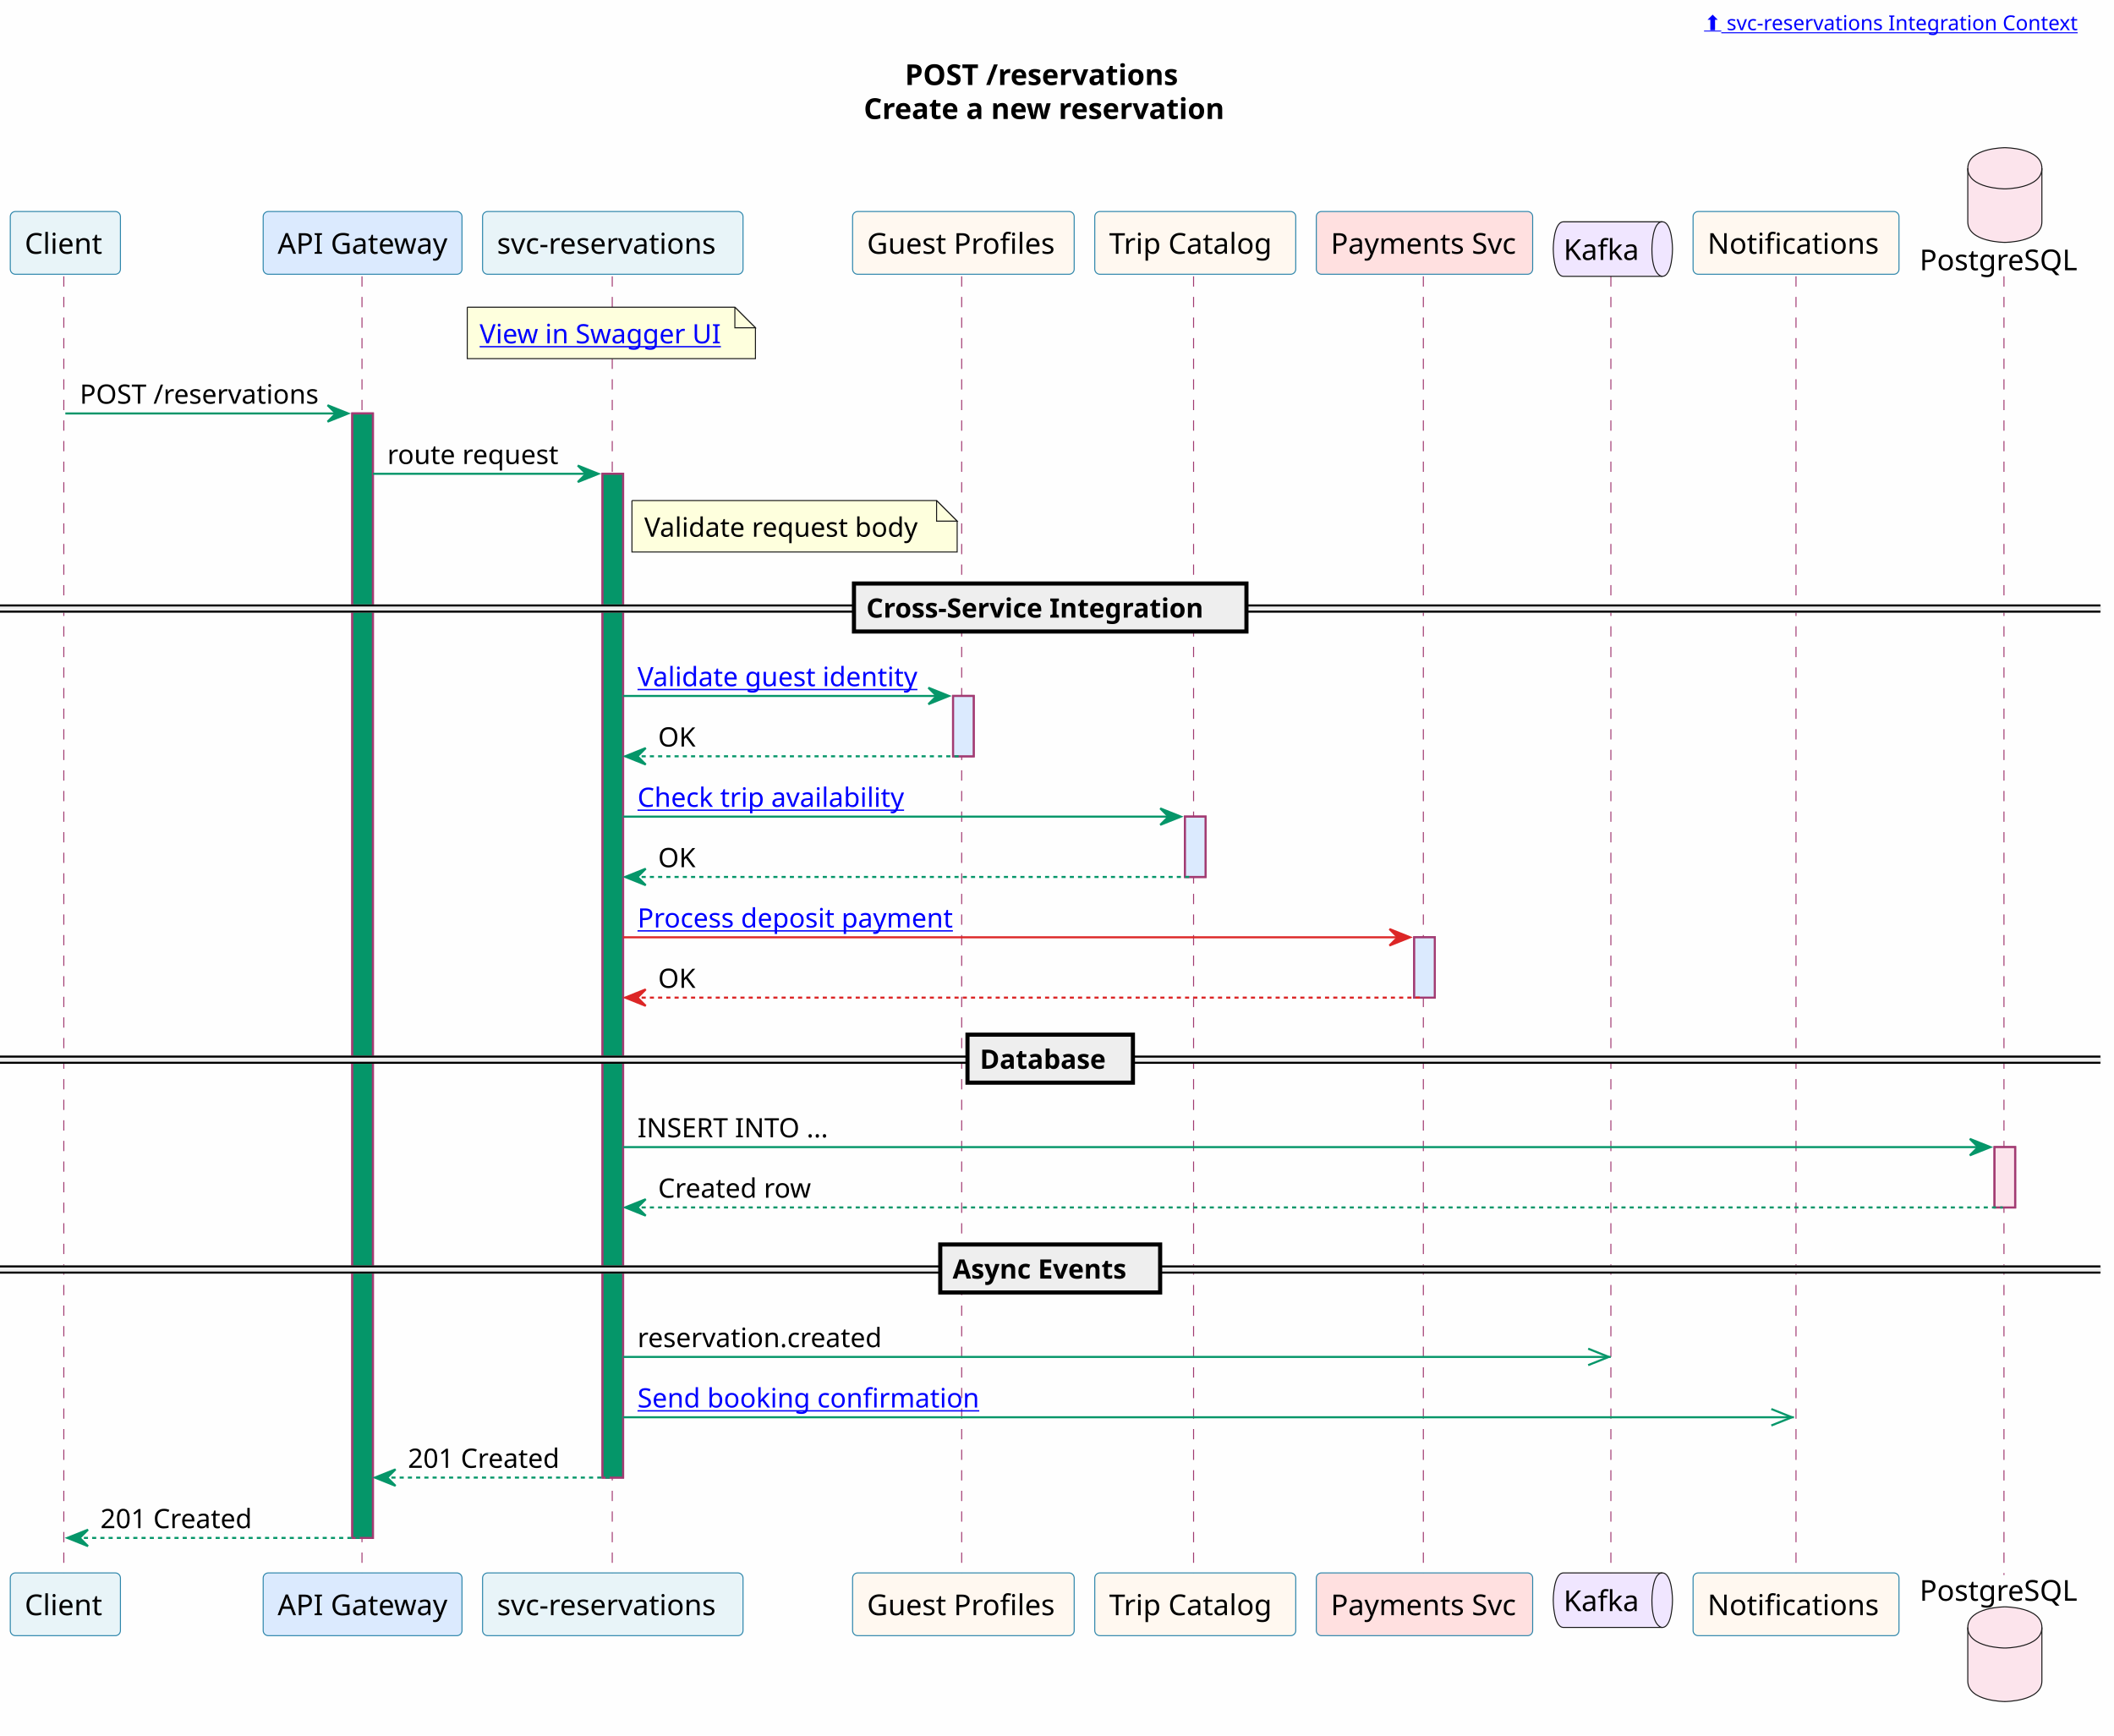
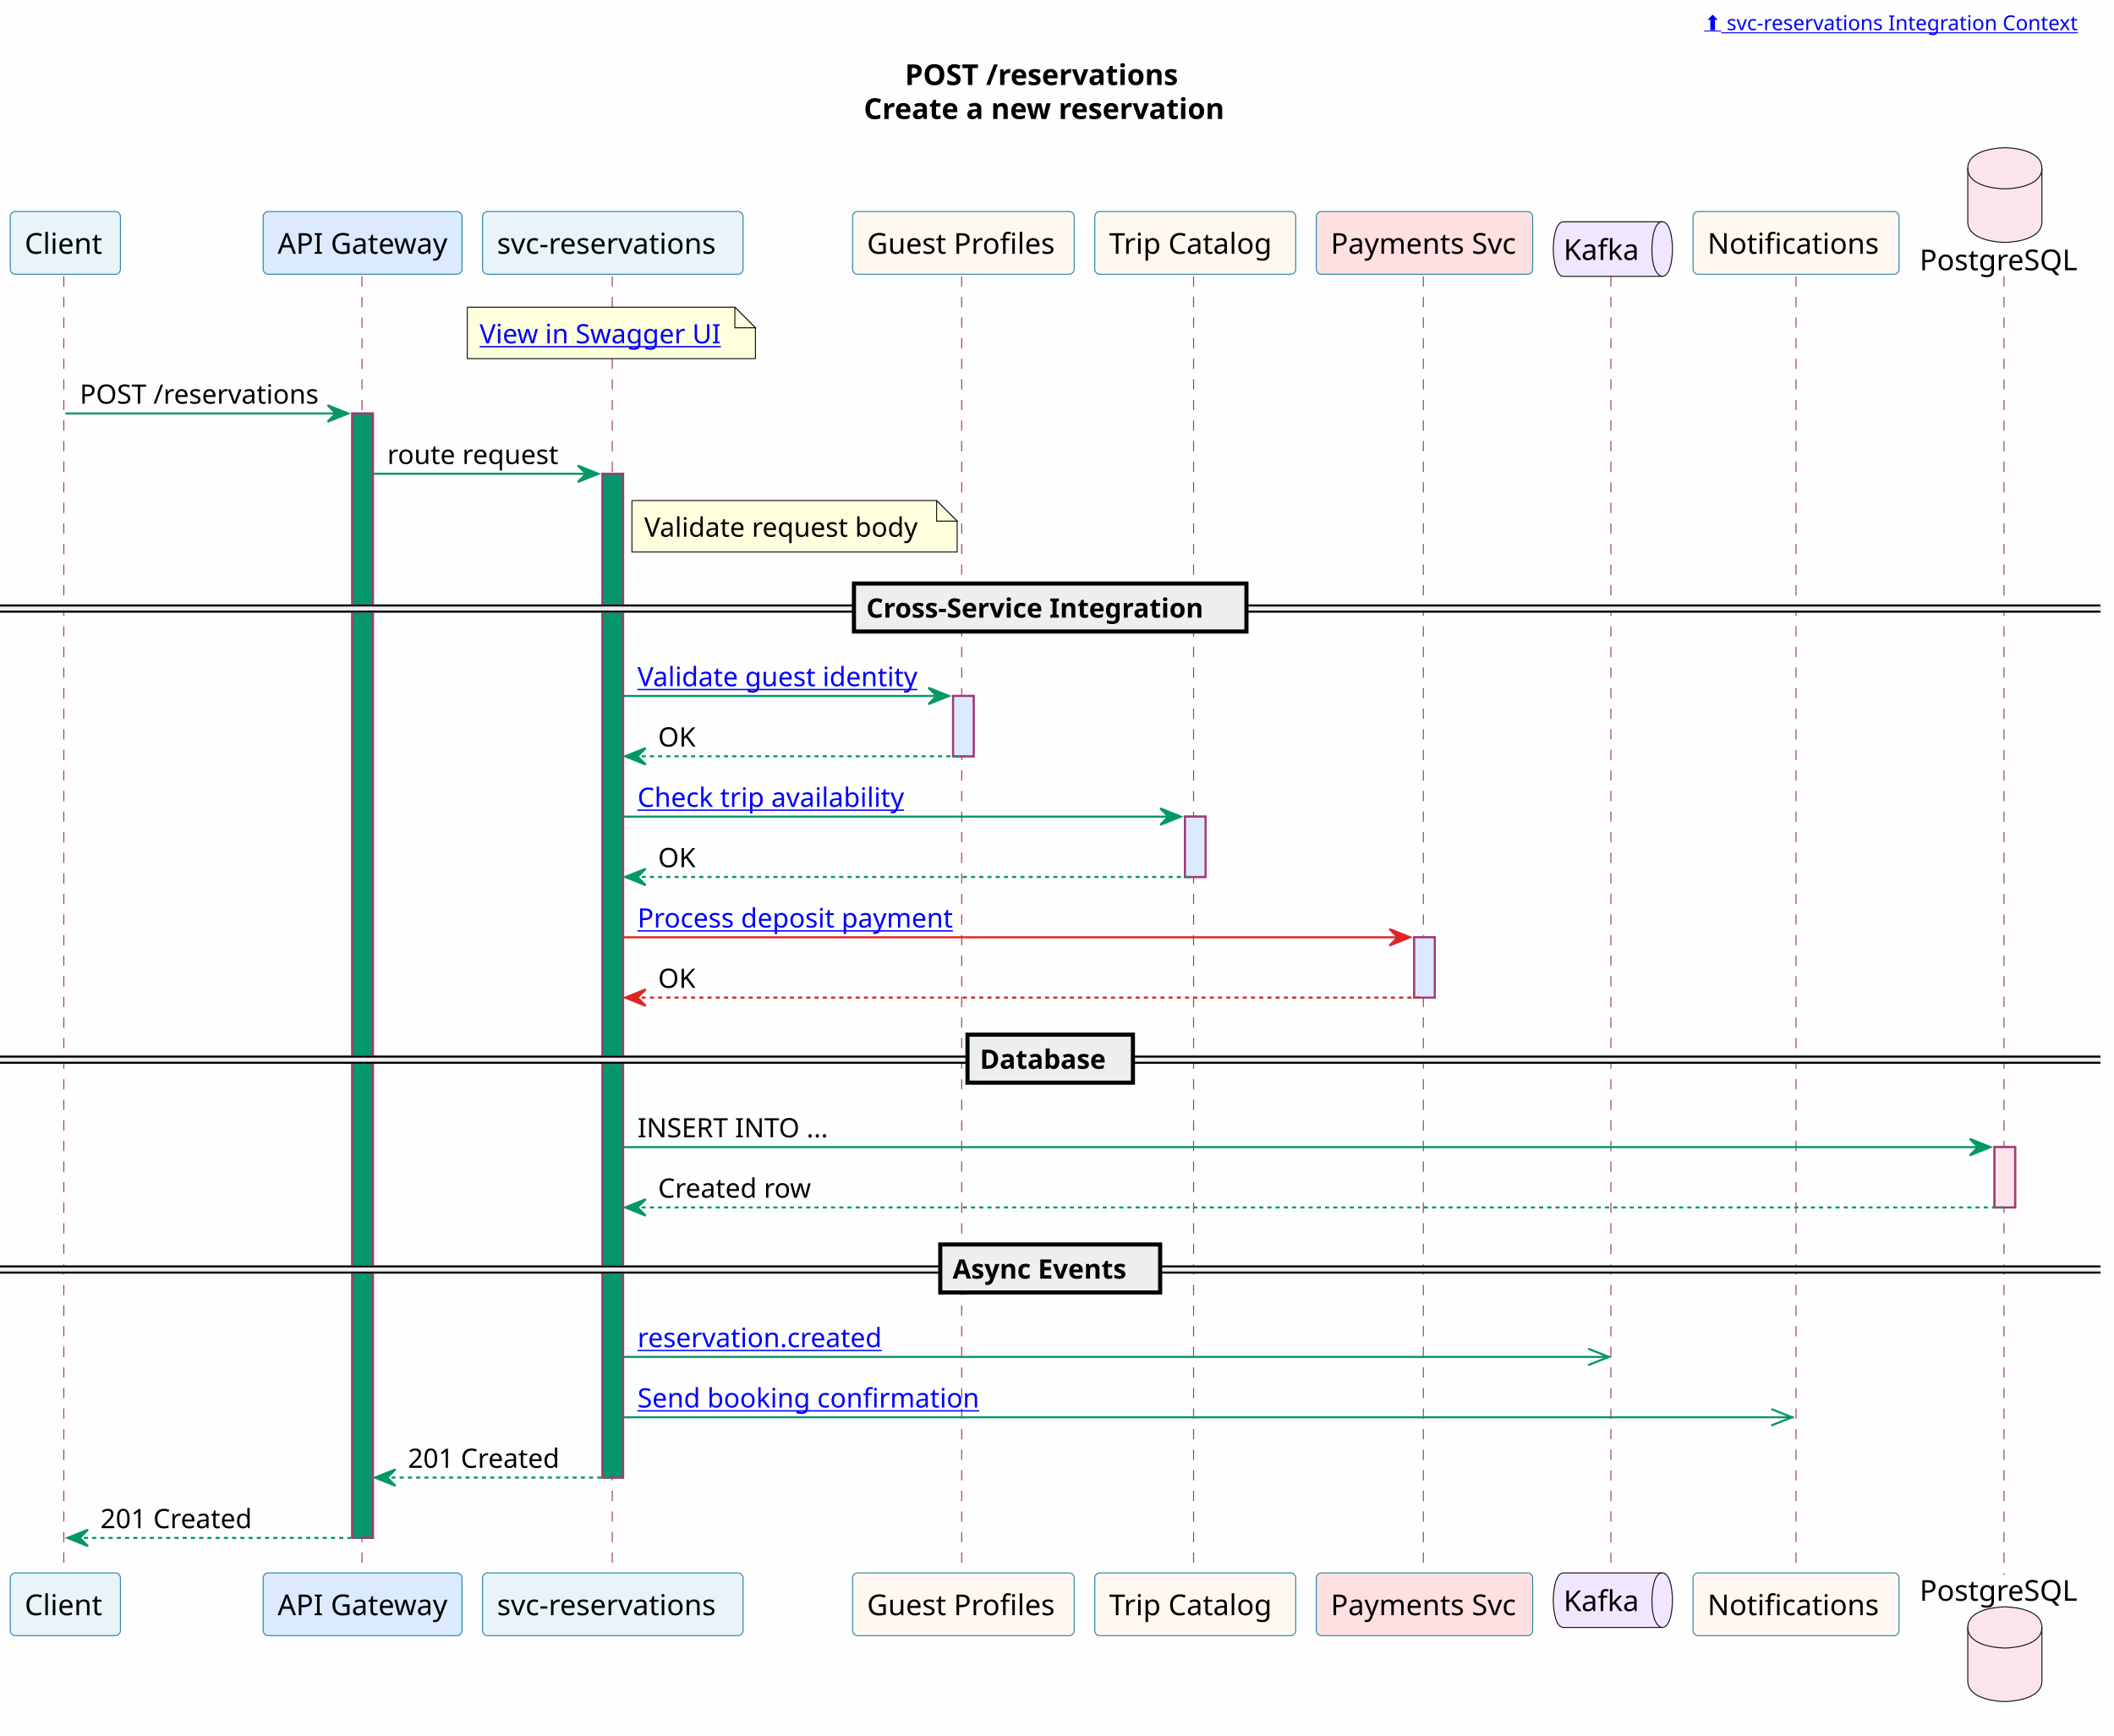
<svg xmlns="http://www.w3.org/2000/svg" xmlns:xlink="http://www.w3.org/1999/xlink" contentStyleType="text/css" data-diagram-type="SEQUENCE" height="843px" preserveAspectRatio="none" style="width:1027px;height:843px;background:#FEFEFE;" version="1.1" viewBox="0 0 1027 843" width="1027px" zoomAndPan="magnify">
  <defs />
  <g>
    <rect fill="#FEFEFE" height="843" style="stroke:none;stroke-width:1;" width="1027" x="0" y="0" />
    <text fill="#000000" font-family="Segoe UI" font-size="14" font-weight="bold" lengthAdjust="spacing" textLength="140.164" x="439.615" y="41.312">POST /reservations</text>
    <text fill="#000000" font-family="Segoe UI" font-size="14" font-weight="bold" lengthAdjust="spacing" textLength="180.148" x="419.623" y="57.801">Create a new reservation</text>
    <g>
      <rect fill="#059669" height="546.279" style="stroke:#A23B72;stroke-width:1;" width="10" x="171.148" y="200.863" />
    </g>
    <g>
      <rect fill="#059669" height="487.658" style="stroke:#A23B72;stroke-width:1;" width="10" x="292.704" y="230.174" />
    </g>
    <g>
      <rect fill="#DBEAFE" height="29.311" style="stroke:#A23B72;stroke-width:1;" width="10" x="463.022" y="338.106" />
    </g>
    <g>
      <rect fill="#DBEAFE" height="29.311" style="stroke:#A23B72;stroke-width:1;" width="10" x="575.664" y="396.727" />
    </g>
    <g>
      <rect fill="#DBEAFE" height="29.311" style="stroke:#A23B72;stroke-width:1;" width="10" x="687.03" y="455.348" />
    </g>
    <g>
      <rect fill="#FCE4EC" height="29.311" style="stroke:#A23B72;stroke-width:1;" width="10" x="968.969" y="557.279" />
    </g>
    <g>
      <rect fill="#000000" fill-opacity="0" height="630.9" width="8" x="27.752" y="134.242" />
      <line style="stroke:#A23B72;stroke-width:0.5;stroke-dasharray:5,5;" x1="31" x2="31" y1="134.242" y2="765.143" />
    </g>
    <g>
      <rect fill="#000000" fill-opacity="0" height="630.9" width="8" x="172.148" y="134.242" />
      <line style="stroke:#A23B72;stroke-width:0.5;stroke-dasharray:5,5;" x1="175.859" x2="175.859" y1="134.242" y2="765.143" />
    </g>
    <g>
      <rect fill="#000000" fill-opacity="0" height="630.9" width="8" x="293.704" y="134.242" />
      <line style="stroke:#A23B72;stroke-width:0.5;stroke-dasharray:5,5;" x1="297.438" x2="297.438" y1="134.242" y2="765.143" />
    </g>
    <g>
      <rect fill="#000000" fill-opacity="0" height="630.9" width="8" x="464.022" y="134.242" />
      <line style="stroke:#A23B72;stroke-width:0.5;stroke-dasharray:5,5;" x1="467.196" x2="467.196" y1="134.242" y2="765.143" />
    </g>
    <g>
      <rect fill="#000000" fill-opacity="0" height="630.9" width="8" x="576.664" y="134.242" />
      <line style="stroke:#A23B72;stroke-width:0.5;stroke-dasharray:5,5;" x1="579.848" x2="579.848" y1="134.242" y2="765.143" />
    </g>
    <g>
      <rect fill="#000000" fill-opacity="0" height="630.9" width="8" x="688.03" y="134.242" />
      <line style="stroke:#A23B72;stroke-width:0.5;stroke-dasharray:5,5;" x1="691.479" x2="691.479" y1="134.242" y2="765.143" />
    </g>
    <g>
      <rect fill="#000000" fill-opacity="0" height="630.9" width="8" x="779.548" y="134.242" />
      <line style="stroke:#A23B72;stroke-width:0.5;stroke-dasharray:5,5;" x1="782.582" x2="782.582" y1="134.242" y2="765.143" />
    </g>
    <g>
      <rect fill="#000000" fill-opacity="0" height="630.9" width="8" x="868.529" y="134.242" />
      <line style="stroke:#A23B72;stroke-width:0.5;stroke-dasharray:5,5;" x1="872.514" x2="872.514" y1="134.242" y2="765.143" />
    </g>
    <g>
      <rect fill="#000000" fill-opacity="0" height="630.9" width="8" x="969.969" y="134.242" />
      <line style="stroke:#A23B72;stroke-width:0.5;stroke-dasharray:5,5;" x1="973.544" x2="973.544" y1="134.242" y2="765.143" />
    </g>
    <g class="participant participant-head" data-participant="Client">
      <a href="/applications/" target="_top" title="/applications/" xlink:actuate="onRequest" xlink:href="/applications/" xlink:show="new" xlink:title="/applications/" xlink:type="simple">
        <rect fill="#E8F4F8" height="30.488" rx="2.5" ry="2.5" style="stroke:#2E86AB;stroke-width:0.5;" width="53.505" x="5" y="102.754" />
        <text fill="#000000" font-family="Segoe UI" font-size="14" lengthAdjust="spacing" textLength="39.505" x="12" y="123.289">Client</text>
      </a>
    </g>
    <g class="participant participant-tail" data-participant="Client">
      <a href="/applications/" target="_top" title="/applications/" xlink:actuate="onRequest" xlink:href="/applications/" xlink:show="new" xlink:title="/applications/" xlink:type="simple">
        <rect fill="#E8F4F8" height="30.488" rx="2.5" ry="2.5" style="stroke:#2E86AB;stroke-width:0.5;" width="53.505" x="5" y="764.143" />
        <text fill="#000000" font-family="Segoe UI" font-size="14" lengthAdjust="spacing" textLength="39.505" x="12" y="784.678">Client</text>
      </a>
    </g>
    <g class="participant participant-head" data-participant="GW">
      <rect fill="#DBEAFE" height="30.488" rx="2.5" ry="2.5" style="stroke:#2E86AB;stroke-width:0.5;" width="96.578" x="127.859" y="102.754" />
      <text fill="#000000" font-family="Segoe UI" font-size="14" lengthAdjust="spacing" textLength="82.578" x="134.859" y="123.289">API Gateway</text>
    </g>
    <g class="participant participant-tail" data-participant="GW">
      <rect fill="#DBEAFE" height="30.488" rx="2.5" ry="2.5" style="stroke:#2E86AB;stroke-width:0.5;" width="96.578" x="127.859" y="764.143" />
      <text fill="#000000" font-family="Segoe UI" font-size="14" lengthAdjust="spacing" textLength="82.578" x="134.859" y="784.678">API Gateway</text>
    </g>
    <g class="participant participant-head" data-participant="Svc">
      <a href="/microservices/svc-reservations/" target="_top" title="/microservices/svc-reservations/" xlink:actuate="onRequest" xlink:href="/microservices/svc-reservations/" xlink:show="new" xlink:title="/microservices/svc-reservations/" xlink:type="simple">
        <rect fill="#E8F4F8" height="30.488" rx="2.5" ry="2.5" style="stroke:#2E86AB;stroke-width:0.5;" width="126.533" x="234.438" y="102.754" />
        <text fill="#000000" font-family="Segoe UI" font-size="14" lengthAdjust="spacing" textLength="112.533" x="241.438" y="123.289">svc-reservations</text>
      </a>
    </g>
    <g class="participant participant-tail" data-participant="Svc">
      <a href="/microservices/svc-reservations/" target="_top" title="/microservices/svc-reservations/" xlink:actuate="onRequest" xlink:href="/microservices/svc-reservations/" xlink:show="new" xlink:title="/microservices/svc-reservations/" xlink:type="simple">
        <rect fill="#E8F4F8" height="30.488" rx="2.5" ry="2.5" style="stroke:#2E86AB;stroke-width:0.5;" width="126.533" x="234.438" y="764.143" />
        <text fill="#000000" font-family="Segoe UI" font-size="14" lengthAdjust="spacing" textLength="112.533" x="241.438" y="784.678">svc-reservations</text>
      </a>
    </g>
    <g class="participant participant-head" data-participant="GP">
      <a href="/microservices/svc-guest-profiles/" target="_top" title="/microservices/svc-guest-profiles/" xlink:actuate="onRequest" xlink:href="/microservices/svc-guest-profiles/" xlink:show="new" xlink:title="/microservices/svc-guest-profiles/" xlink:type="simple">
        <rect fill="#FFF8F0" height="30.488" rx="2.5" ry="2.5" style="stroke:#2E86AB;stroke-width:0.5;" width="107.652" x="414.196" y="102.754" />
        <text fill="#000000" font-family="Segoe UI" font-size="14" lengthAdjust="spacing" textLength="93.652" x="421.196" y="123.289">Guest Profiles</text>
      </a>
    </g>
    <g class="participant participant-tail" data-participant="GP">
      <a href="/microservices/svc-guest-profiles/" target="_top" title="/microservices/svc-guest-profiles/" xlink:actuate="onRequest" xlink:href="/microservices/svc-guest-profiles/" xlink:show="new" xlink:title="/microservices/svc-guest-profiles/" xlink:type="simple">
        <rect fill="#FFF8F0" height="30.488" rx="2.5" ry="2.5" style="stroke:#2E86AB;stroke-width:0.5;" width="107.652" x="414.196" y="764.143" />
        <text fill="#000000" font-family="Segoe UI" font-size="14" lengthAdjust="spacing" textLength="93.652" x="421.196" y="784.678">Guest Profiles</text>
      </a>
    </g>
    <g class="participant participant-head" data-participant="TC">
      <a href="/microservices/svc-trip-catalog/" target="_top" title="/microservices/svc-trip-catalog/" xlink:actuate="onRequest" xlink:href="/microservices/svc-trip-catalog/" xlink:show="new" xlink:title="/microservices/svc-trip-catalog/" xlink:type="simple">
        <rect fill="#FFF8F0" height="30.488" rx="2.5" ry="2.5" style="stroke:#2E86AB;stroke-width:0.5;" width="97.631" x="531.848" y="102.754" />
        <text fill="#000000" font-family="Segoe UI" font-size="14" lengthAdjust="spacing" textLength="83.631" x="538.848" y="123.289">Trip Catalog</text>
      </a>
    </g>
    <g class="participant participant-tail" data-participant="TC">
      <a href="/microservices/svc-trip-catalog/" target="_top" title="/microservices/svc-trip-catalog/" xlink:actuate="onRequest" xlink:href="/microservices/svc-trip-catalog/" xlink:show="new" xlink:title="/microservices/svc-trip-catalog/" xlink:type="simple">
        <rect fill="#FFF8F0" height="30.488" rx="2.5" ry="2.5" style="stroke:#2E86AB;stroke-width:0.5;" width="97.631" x="531.848" y="764.143" />
        <text fill="#000000" font-family="Segoe UI" font-size="14" lengthAdjust="spacing" textLength="83.631" x="538.848" y="784.678">Trip Catalog</text>
      </a>
    </g>
    <g class="participant participant-head" data-participant="Pay">
      <a href="/microservices/svc-payments/" target="_top" title="/microservices/svc-payments/" xlink:actuate="onRequest" xlink:href="/microservices/svc-payments/" xlink:show="new" xlink:title="/microservices/svc-payments/" xlink:type="simple">
        <rect fill="#FFE0E0" height="30.488" rx="2.5" ry="2.5" style="stroke:#2E86AB;stroke-width:0.5;" width="105.103" x="639.479" y="102.754" />
        <text fill="#000000" font-family="Segoe UI" font-size="14" lengthAdjust="spacing" textLength="91.103" x="646.479" y="123.289">Payments Svc</text>
      </a>
    </g>
    <g class="participant participant-tail" data-participant="Pay">
      <a href="/microservices/svc-payments/" target="_top" title="/microservices/svc-payments/" xlink:actuate="onRequest" xlink:href="/microservices/svc-payments/" xlink:show="new" xlink:title="/microservices/svc-payments/" xlink:type="simple">
        <rect fill="#FFE0E0" height="30.488" rx="2.5" ry="2.5" style="stroke:#2E86AB;stroke-width:0.5;" width="105.103" x="639.479" y="764.143" />
        <text fill="#000000" font-family="Segoe UI" font-size="14" lengthAdjust="spacing" textLength="91.103" x="646.479" y="784.678">Payments Svc</text>
      </a>
    </g>
    <g class="participant participant-head" data-participant="Kafka">
      <path d="M759.582,107.754 L807.514,107.754 C812.514,107.754 812.514,120.998 812.514,120.998 C812.514,120.998 812.514,134.242 807.514,134.242 L759.582,134.242 C754.582,134.242 754.582,120.998 754.582,120.998 C754.582,120.998 754.582,107.754 759.582,107.754" fill="#F0E6FF" style="stroke:#181818;stroke-width:0.5;" />
      <path d="M807.514,107.754 C802.514,107.754 802.514,120.998 802.514,120.998 C802.514,134.242 807.514,134.242 807.514,134.242" fill="none" style="stroke:#181818;stroke-width:0.5;" />
      <text fill="#000000" font-family="Segoe UI" font-size="14" lengthAdjust="spacing" textLength="37.933" x="759.582" y="126.289">Kafka</text>
    </g>
    <g class="participant participant-tail" data-participant="Kafka">
      <path d="M759.582,764.143 L807.514,764.143 C812.514,764.143 812.514,777.387 812.514,777.387 C812.514,777.387 812.514,790.631 807.514,790.631 L759.582,790.631 C754.582,790.631 754.582,777.387 754.582,777.387 C754.582,777.387 754.582,764.143 759.582,764.143" fill="#F0E6FF" style="stroke:#181818;stroke-width:0.5;" />
      <path d="M807.514,764.143 C802.514,764.143 802.514,777.387 802.514,777.387 C802.514,790.631 807.514,790.631 807.514,790.631" fill="none" style="stroke:#181818;stroke-width:0.5;" />
      <text fill="#000000" font-family="Segoe UI" font-size="14" lengthAdjust="spacing" textLength="37.933" x="759.582" y="782.678">Kafka</text>
    </g>
    <g class="participant participant-head" data-participant="Ntfy">
      <a href="/microservices/svc-notifications/" target="_top" title="/microservices/svc-notifications/" xlink:actuate="onRequest" xlink:href="/microservices/svc-notifications/" xlink:show="new" xlink:title="/microservices/svc-notifications/" xlink:type="simple">
        <rect fill="#FFF8F0" height="30.488" rx="2.5" ry="2.5" style="stroke:#2E86AB;stroke-width:0.5;" width="100.03" x="822.514" y="102.754" />
        <text fill="#000000" font-family="Segoe UI" font-size="14" lengthAdjust="spacing" textLength="86.03" x="829.514" y="123.289">Notifications</text>
      </a>
    </g>
    <g class="participant participant-tail" data-participant="Ntfy">
      <a href="/microservices/svc-notifications/" target="_top" title="/microservices/svc-notifications/" xlink:actuate="onRequest" xlink:href="/microservices/svc-notifications/" xlink:show="new" xlink:title="/microservices/svc-notifications/" xlink:type="simple">
        <rect fill="#FFF8F0" height="30.488" rx="2.5" ry="2.5" style="stroke:#2E86AB;stroke-width:0.5;" width="100.03" x="822.514" y="764.143" />
        <text fill="#000000" font-family="Segoe UI" font-size="14" lengthAdjust="spacing" textLength="86.03" x="829.514" y="784.678">Notifications</text>
      </a>
    </g>
    <g class="participant participant-head" data-participant="DB">
      <text fill="#000000" font-family="Segoe UI" font-size="14" lengthAdjust="spacing" textLength="76.85" x="932.544" y="131.289">PostgreSQL</text>
      <path d="M955.969,81.754 C955.969,71.754 973.969,71.754 973.969,71.754 C973.969,71.754 991.969,71.754 991.969,81.754 L991.969,107.754 C991.969,117.754 973.969,117.754 973.969,117.754 C973.969,117.754 955.969,117.754 955.969,107.754 L955.969,81.754" fill="#FCE4EC" style="stroke:#181818;stroke-width:0.5;" />
      <path d="M955.969,81.754 C955.969,91.754 973.969,91.754 973.969,91.754 C973.969,91.754 991.969,91.754 991.969,81.754" fill="none" style="stroke:#181818;stroke-width:0.5;" />
    </g>
    <g class="participant participant-tail" data-participant="DB">
      <text fill="#000000" font-family="Segoe UI" font-size="14" lengthAdjust="spacing" textLength="76.85" x="932.544" y="777.678">PostgreSQL</text>
      <path d="M955.969,790.631 C955.969,780.631 973.969,780.631 973.969,780.631 C973.969,780.631 991.969,780.631 991.969,790.631 L991.969,816.631 C991.969,826.631 973.969,826.631 973.969,826.631 C973.969,826.631 955.969,826.631 955.969,816.631 L955.969,790.631" fill="#FCE4EC" style="stroke:#181818;stroke-width:0.5;" />
      <path d="M955.969,790.631 C955.969,800.631 973.969,800.631 973.969,800.631 C973.969,800.631 991.969,800.631 991.969,790.631" fill="none" style="stroke:#181818;stroke-width:0.5;" />
    </g>
    <g>
      <rect fill="#059669" height="546.279" style="stroke:#A23B72;stroke-width:1;" width="10" x="171.148" y="200.863" />
    </g>
    <g>
      <rect fill="#059669" height="487.658" style="stroke:#A23B72;stroke-width:1;" width="10" x="292.704" y="230.174" />
    </g>
    <g>
      <rect fill="#DBEAFE" height="29.311" style="stroke:#A23B72;stroke-width:1;" width="10" x="463.022" y="338.106" />
    </g>
    <g>
      <rect fill="#DBEAFE" height="29.311" style="stroke:#A23B72;stroke-width:1;" width="10" x="575.664" y="396.727" />
    </g>
    <g>
      <rect fill="#DBEAFE" height="29.311" style="stroke:#A23B72;stroke-width:1;" width="10" x="687.03" y="455.348" />
    </g>
    <g>
      <rect fill="#FCE4EC" height="29.311" style="stroke:#A23B72;stroke-width:1;" width="10" x="968.969" y="557.279" />
    </g>
    <path d="M227,149.242 L227,174.242 L367,174.242 L367,159.242 L357,149.242 L227,149.242" fill="#FEFFDD" style="stroke:#181818;stroke-width:0.5;" />
    <path d="M357,149.242 L357,159.242 L367,159.242 L357,149.242" fill="#FEFFDD" style="stroke:#181818;stroke-width:0.5;" />
    <a href="/services/api/svc-reservations.html#/Reservations/createReservation" target="_top" title="/services/api/svc-reservations.html#/Reservations/createReservation" xlink:actuate="onRequest" xlink:href="/services/api/svc-reservations.html#/Reservations/createReservation" xlink:show="new" xlink:title="/services/api/svc-reservations.html#/Reservations/createReservation" xlink:type="simple">
      <text fill="#0000FF" font-family="Segoe UI" font-size="13" lengthAdjust="spacing" text-decoration="underline" textLength="119.406" x="233" y="166.81">View in Swagger UI</text>
    </a>
    <g class="message" data-participant-1="Client" data-participant-2="GW">
      <polygon fill="#059669" points="159.148,196.863,169.148,200.863,159.148,204.863,163.148,200.863" style="stroke:#059669;stroke-width:1;" />
      <line style="stroke:#059669;stroke-width:1;" x1="31.752" x2="165.148" y1="200.863" y2="200.863" />
      <text fill="#000000" font-family="Segoe UI" font-size="13" lengthAdjust="spacing" textLength="120.396" x="38.752" y="196.121">POST /reservations</text>
    </g>
    <g class="message" data-participant-1="GW" data-participant-2="Svc">
      <polygon fill="#059669" points="280.704,226.174,290.704,230.174,280.704,234.174,284.704,230.174" style="stroke:#059669;stroke-width:1;" />
      <line style="stroke:#059669;stroke-width:1;" x1="181.148" x2="286.704" y1="230.174" y2="230.174" />
      <text fill="#000000" font-family="Segoe UI" font-size="13" lengthAdjust="spacing" textLength="85.135" x="188.148" y="225.432">route request</text>
    </g>
    <path d="M307,243.174 L307,268.174 L465,268.174 L465,253.174 L455,243.174 L307,243.174" fill="#FEFFDD" style="stroke:#181818;stroke-width:0.5;" />
    <path d="M455,243.174 L455,253.174 L465,253.174 L455,243.174" fill="#FEFFDD" style="stroke:#181818;stroke-width:0.5;" />
    <text fill="#000000" font-family="Segoe UI" font-size="13" lengthAdjust="spacing" textLength="137.573" x="313" y="260.742">Validate request body</text>
    <rect fill="#EEEEEE" height="3" style="stroke:#EEEEEE;stroke-width:1;" width="1020.394" x="0" y="294.14" />
    <line style="stroke:#000000;stroke-width:1;" x1="0" x2="1020.394" y1="294.14" y2="294.14" />
    <line style="stroke:#000000;stroke-width:1;" x1="0" x2="1020.394" y1="297.14" y2="297.14" />
    <rect fill="#EEEEEE" height="23.311" style="stroke:#000000;stroke-width:2;" width="190.674" x="414.86" y="283.484" />
    <text fill="#000000" font-family="Segoe UI" font-size="13" font-weight="bold" lengthAdjust="spacing" textLength="172.39" x="420.86" y="300.053">Cross-Service Integration</text>
    <g class="message" data-participant-1="Svc" data-participant-2="GP">
      <polygon fill="#059669" points="451.022,334.106,461.022,338.106,451.022,342.106,455.022,338.106" style="stroke:#059669;stroke-width:1;" />
      <line style="stroke:#059669;stroke-width:1;" x1="302.704" x2="457.022" y1="338.106" y2="338.106" />
      <a href="/microservices/svc-guest-profiles/#get-guestsguest_id-get-guest-profile" target="_top" title="/microservices/svc-guest-profiles/#get-guestsguest_id-get-guest-profile" xlink:actuate="onRequest" xlink:href="/microservices/svc-guest-profiles/#get-guestsguest_id-get-guest-profile" xlink:show="new" xlink:title="/microservices/svc-guest-profiles/#get-guestsguest_id-get-guest-profile" xlink:type="simple">
        <text fill="#0000FF" font-family="Segoe UI" font-size="13" lengthAdjust="spacing" text-decoration="underline" textLength="141.318" x="309.704" y="333.363">Validate guest identity</text>
      </a>
    </g>
    <g class="message" data-participant-1="GP" data-participant-2="Svc">
      <polygon fill="#059669" points="313.704,363.416,303.704,367.416,313.704,371.416,309.704,367.416" style="stroke:#059669;stroke-width:1;" />
      <line style="stroke:#059669;stroke-width:1;stroke-dasharray:2,2;" x1="307.704" x2="467.022" y1="367.416" y2="367.416" />
      <text fill="#000000" font-family="Segoe UI" font-size="13" lengthAdjust="spacing" textLength="18.586" x="319.704" y="362.674">OK</text>
    </g>
    <g class="message" data-participant-1="Svc" data-participant-2="TC">
      <polygon fill="#059669" points="563.664,392.727,573.664,396.727,563.664,400.727,567.664,396.727" style="stroke:#059669;stroke-width:1;" />
      <line style="stroke:#059669;stroke-width:1;" x1="302.704" x2="569.664" y1="396.727" y2="396.727" />
      <a href="/microservices/svc-trip-catalog/#get-tripstrip_id-get-trip-details" target="_top" title="/microservices/svc-trip-catalog/#get-tripstrip_id-get-trip-details" xlink:actuate="onRequest" xlink:href="/microservices/svc-trip-catalog/#get-tripstrip_id-get-trip-details" xlink:show="new" xlink:title="/microservices/svc-trip-catalog/#get-tripstrip_id-get-trip-details" xlink:type="simple">
        <text fill="#0000FF" font-family="Segoe UI" font-size="13" lengthAdjust="spacing" text-decoration="underline" textLength="135.802" x="309.704" y="391.984">Check trip availability</text>
      </a>
    </g>
    <g class="message" data-participant-1="TC" data-participant-2="Svc">
      <polygon fill="#059669" points="313.704,422.037,303.704,426.037,313.704,430.037,309.704,426.037" style="stroke:#059669;stroke-width:1;" />
      <line style="stroke:#059669;stroke-width:1;stroke-dasharray:2,2;" x1="307.704" x2="579.664" y1="426.037" y2="426.037" />
      <text fill="#000000" font-family="Segoe UI" font-size="13" lengthAdjust="spacing" textLength="18.586" x="319.704" y="421.295">OK</text>
    </g>
    <g class="message" data-participant-1="Svc" data-participant-2="Pay">
      <polygon fill="#DC2626" points="675.03,451.348,685.03,455.348,675.03,459.348,679.03,455.348" style="stroke:#DC2626;stroke-width:1;" />
      <line style="stroke:#DC2626;stroke-width:1;" x1="302.704" x2="681.03" y1="455.348" y2="455.348" />
      <a href="/microservices/svc-payments/#post-payments-process-a-payment" target="_top" title="/microservices/svc-payments/#post-payments-process-a-payment" xlink:actuate="onRequest" xlink:href="/microservices/svc-payments/#post-payments-process-a-payment" xlink:show="new" xlink:title="/microservices/svc-payments/#post-payments-process-a-payment" xlink:type="simple">
        <text fill="#0000FF" font-family="Segoe UI" font-size="13" lengthAdjust="spacing" text-decoration="underline" textLength="157.174" x="309.704" y="450.606">Process deposit payment</text>
      </a>
    </g>
    <g class="message" data-participant-1="Pay" data-participant-2="Svc">
      <polygon fill="#DC2626" points="313.704,480.658,303.704,484.658,313.704,488.658,309.704,484.658" style="stroke:#DC2626;stroke-width:1;" />
      <line style="stroke:#DC2626;stroke-width:1;stroke-dasharray:2,2;" x1="307.704" x2="691.03" y1="484.658" y2="484.658" />
      <text fill="#000000" font-family="Segoe UI" font-size="13" lengthAdjust="spacing" textLength="18.586" x="319.704" y="479.916">OK</text>
    </g>
    <rect fill="#EEEEEE" height="3" style="stroke:#EEEEEE;stroke-width:1;" width="1020.394" x="0" y="513.313" />
    <line style="stroke:#000000;stroke-width:1;" x1="0" x2="1020.394" y1="513.313" y2="513.313" />
    <line style="stroke:#000000;stroke-width:1;" x1="0" x2="1020.394" y1="516.313" y2="516.313" />
    <rect fill="#EEEEEE" height="23.311" style="stroke:#000000;stroke-width:2;" width="80.371" x="470.012" y="502.658" />
    <text fill="#000000" font-family="Segoe UI" font-size="13" font-weight="bold" lengthAdjust="spacing" textLength="62.086" x="476.012" y="519.227">Database</text>
    <g class="message" data-participant-1="Svc" data-participant-2="DB">
      <polygon fill="#059669" points="956.969,553.279,966.969,557.279,956.969,561.279,960.969,557.279" style="stroke:#059669;stroke-width:1;" />
      <line style="stroke:#059669;stroke-width:1;" x1="302.704" x2="962.969" y1="557.279" y2="557.279" />
      <text fill="#000000" font-family="Segoe UI" font-size="13" lengthAdjust="spacing" textLength="96.072" x="309.704" y="552.537">INSERT INTO ...</text>
    </g>
    <g class="message" data-participant-1="DB" data-participant-2="Svc">
      <polygon fill="#059669" points="313.704,582.59,303.704,586.59,313.704,590.59,309.704,586.59" style="stroke:#059669;stroke-width:1;" />
      <line style="stroke:#059669;stroke-width:1;stroke-dasharray:2,2;" x1="307.704" x2="972.969" y1="586.59" y2="586.59" />
      <text fill="#000000" font-family="Segoe UI" font-size="13" lengthAdjust="spacing" textLength="76.457" x="319.704" y="581.848">Created row</text>
    </g>
    <rect fill="#EEEEEE" height="3" style="stroke:#EEEEEE;stroke-width:1;" width="1020.394" x="0" y="615.245" />
    <line style="stroke:#000000;stroke-width:1;" x1="0" x2="1020.394" y1="615.245" y2="615.245" />
    <line style="stroke:#000000;stroke-width:1;" x1="0" x2="1020.394" y1="618.245" y2="618.245" />
    <rect fill="#EEEEEE" height="23.311" style="stroke:#000000;stroke-width:2;" width="106.822" x="456.786" y="604.59" />
    <text fill="#000000" font-family="Segoe UI" font-size="13" font-weight="bold" lengthAdjust="spacing" textLength="88.537" x="462.786" y="621.158">Async Events</text>
    <g class="message" data-participant-1="Svc" data-participant-2="Kafka">
      <line style="stroke:#059669;stroke-width:1;" x1="781.548" x2="771.548" y1="659.211" y2="655.211" />
      <line style="stroke:#059669;stroke-width:1;" x1="781.548" x2="771.548" y1="659.211" y2="663.211" />
      <line style="stroke:#059669;stroke-width:1;" x1="302.704" x2="782.548" y1="659.211" y2="659.211" />
-       <text fill="#000000" font-family="Segoe UI" font-size="13" lengthAdjust="spacing" textLength="121.132" x="309.704" y="654.469">reservation.created</text>
+       <a href="/events/#reservationcreated" target="_top" title="/events/#reservationcreated" xlink:actuate="onRequest" xlink:href="/events/#reservationcreated" xlink:show="new" xlink:title="/events/#reservationcreated" xlink:type="simple">
+         <text fill="#0000FF" font-family="Segoe UI" font-size="13" lengthAdjust="spacing" text-decoration="underline" textLength="121.132" x="309.704" y="654.469">reservation.created</text>
+       </a>
    </g>
    <g class="message" data-participant-1="Svc" data-participant-2="Ntfy">
      <line style="stroke:#059669;stroke-width:1;" x1="870.529" x2="860.529" y1="688.521" y2="684.521" />
      <line style="stroke:#059669;stroke-width:1;" x1="870.529" x2="860.529" y1="688.521" y2="692.521" />
      <line style="stroke:#059669;stroke-width:1;" x1="302.704" x2="871.529" y1="688.521" y2="688.521" />
      <a href="/microservices/svc-notifications/#post-notifications-send-a-notification" target="_top" title="/microservices/svc-notifications/#post-notifications-send-a-notification" xlink:actuate="onRequest" xlink:href="/microservices/svc-notifications/#post-notifications-send-a-notification" xlink:show="new" xlink:title="/microservices/svc-notifications/#post-notifications-send-a-notification" xlink:type="simple">
        <text fill="#0000FF" font-family="Segoe UI" font-size="13" lengthAdjust="spacing" text-decoration="underline" textLength="170.961" x="309.704" y="683.779">Send booking confirmation</text>
      </a>
    </g>
    <g class="message" data-participant-1="Svc" data-participant-2="GW">
      <polygon fill="#059669" points="192.148,713.832,182.148,717.832,192.148,721.832,188.148,717.832" style="stroke:#059669;stroke-width:1;" />
      <line style="stroke:#059669;stroke-width:1;stroke-dasharray:2,2;" x1="186.148" x2="296.704" y1="717.832" y2="717.832" />
      <text fill="#000000" font-family="Segoe UI" font-size="13" lengthAdjust="spacing" textLength="77.797" x="198.148" y="713.09">201 Created</text>
    </g>
    <g class="message" data-participant-1="GW" data-participant-2="Client">
      <polygon fill="#059669" points="42.752,743.143,32.752,747.143,42.752,751.143,38.752,747.143" style="stroke:#059669;stroke-width:1;" />
      <line style="stroke:#059669;stroke-width:1;stroke-dasharray:2,2;" x1="36.752" x2="175.148" y1="747.143" y2="747.143" />
      <text fill="#000000" font-family="Segoe UI" font-size="13" lengthAdjust="spacing" textLength="77.797" x="48.752" y="742.4">201 Created</text>
    </g>
    <a href="/microservices/svc-reservations/#integration-context" target="_top" title="/microservices/svc-reservations/#integration-context" xlink:actuate="onRequest" xlink:href="/microservices/svc-reservations/#integration-context" xlink:show="new" xlink:title="/microservices/svc-reservations/#integration-context" xlink:type="simple">
      <text fill="#0000FF" font-family="Segoe UI" font-size="10" lengthAdjust="spacing" text-decoration="underline" textLength="191.553" x="827.841" y="14.668">⬆ svc-reservations Integration Context</text>
    </a>
  </g>
</svg>
